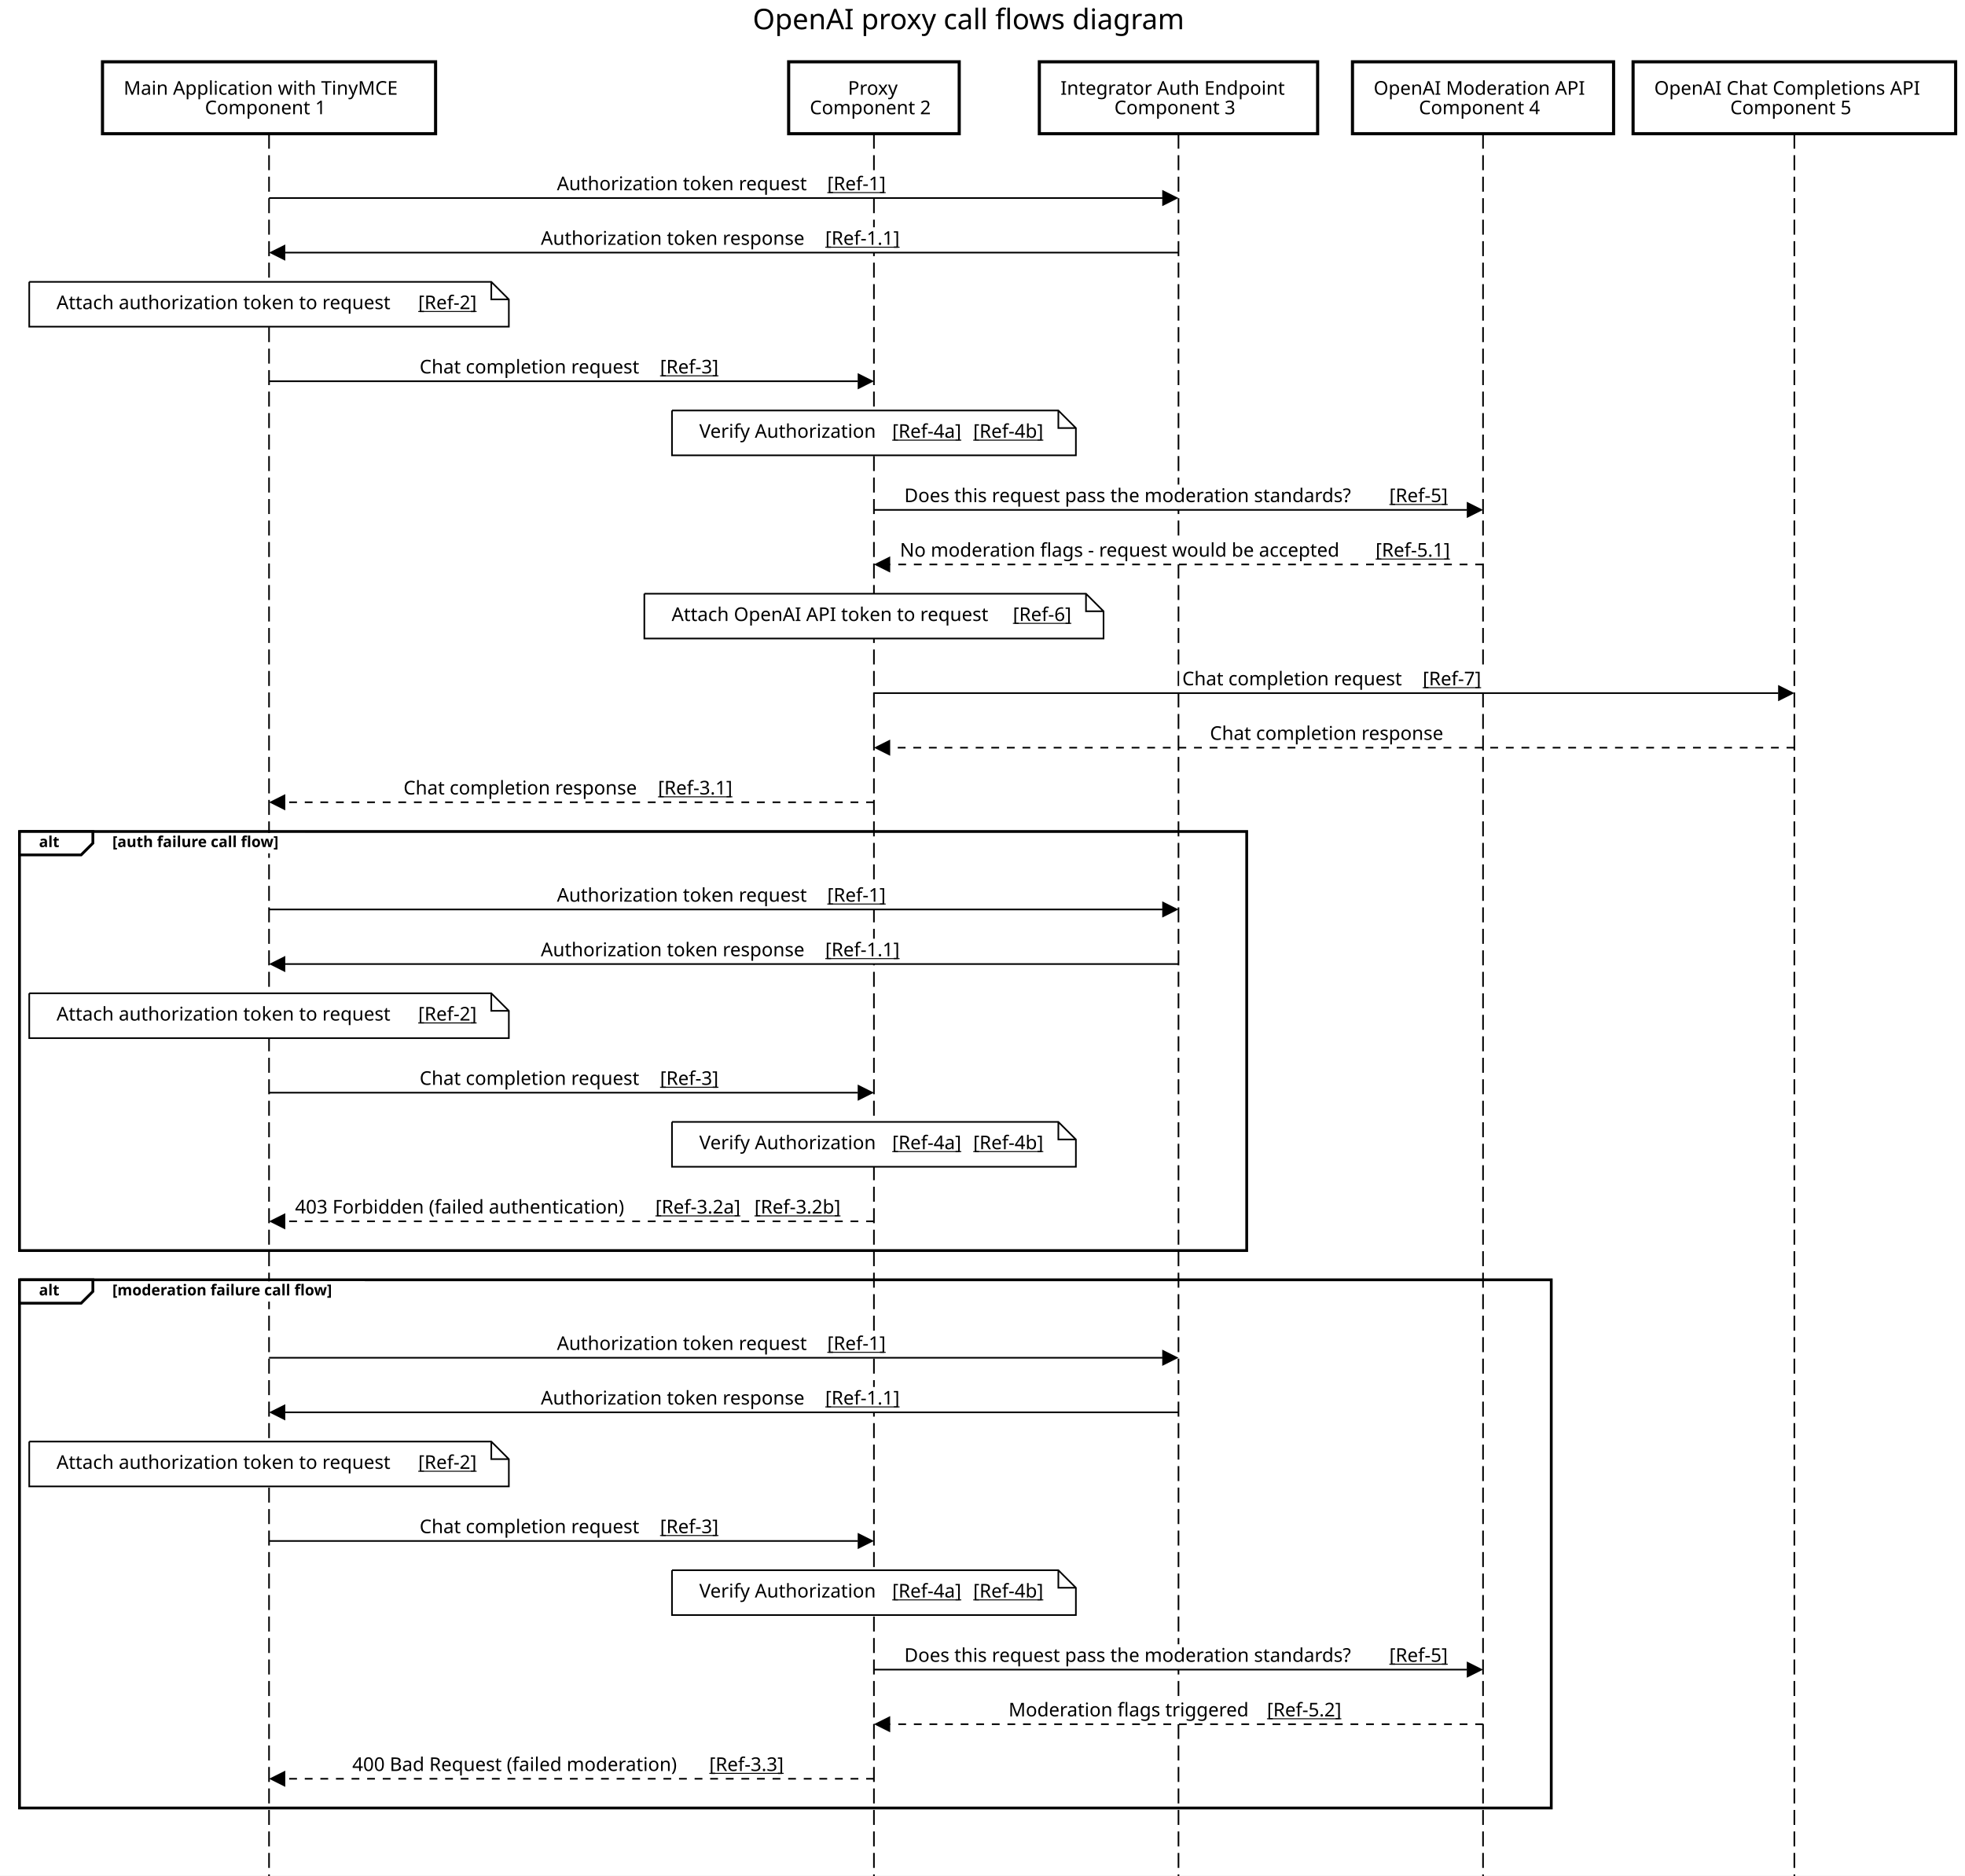
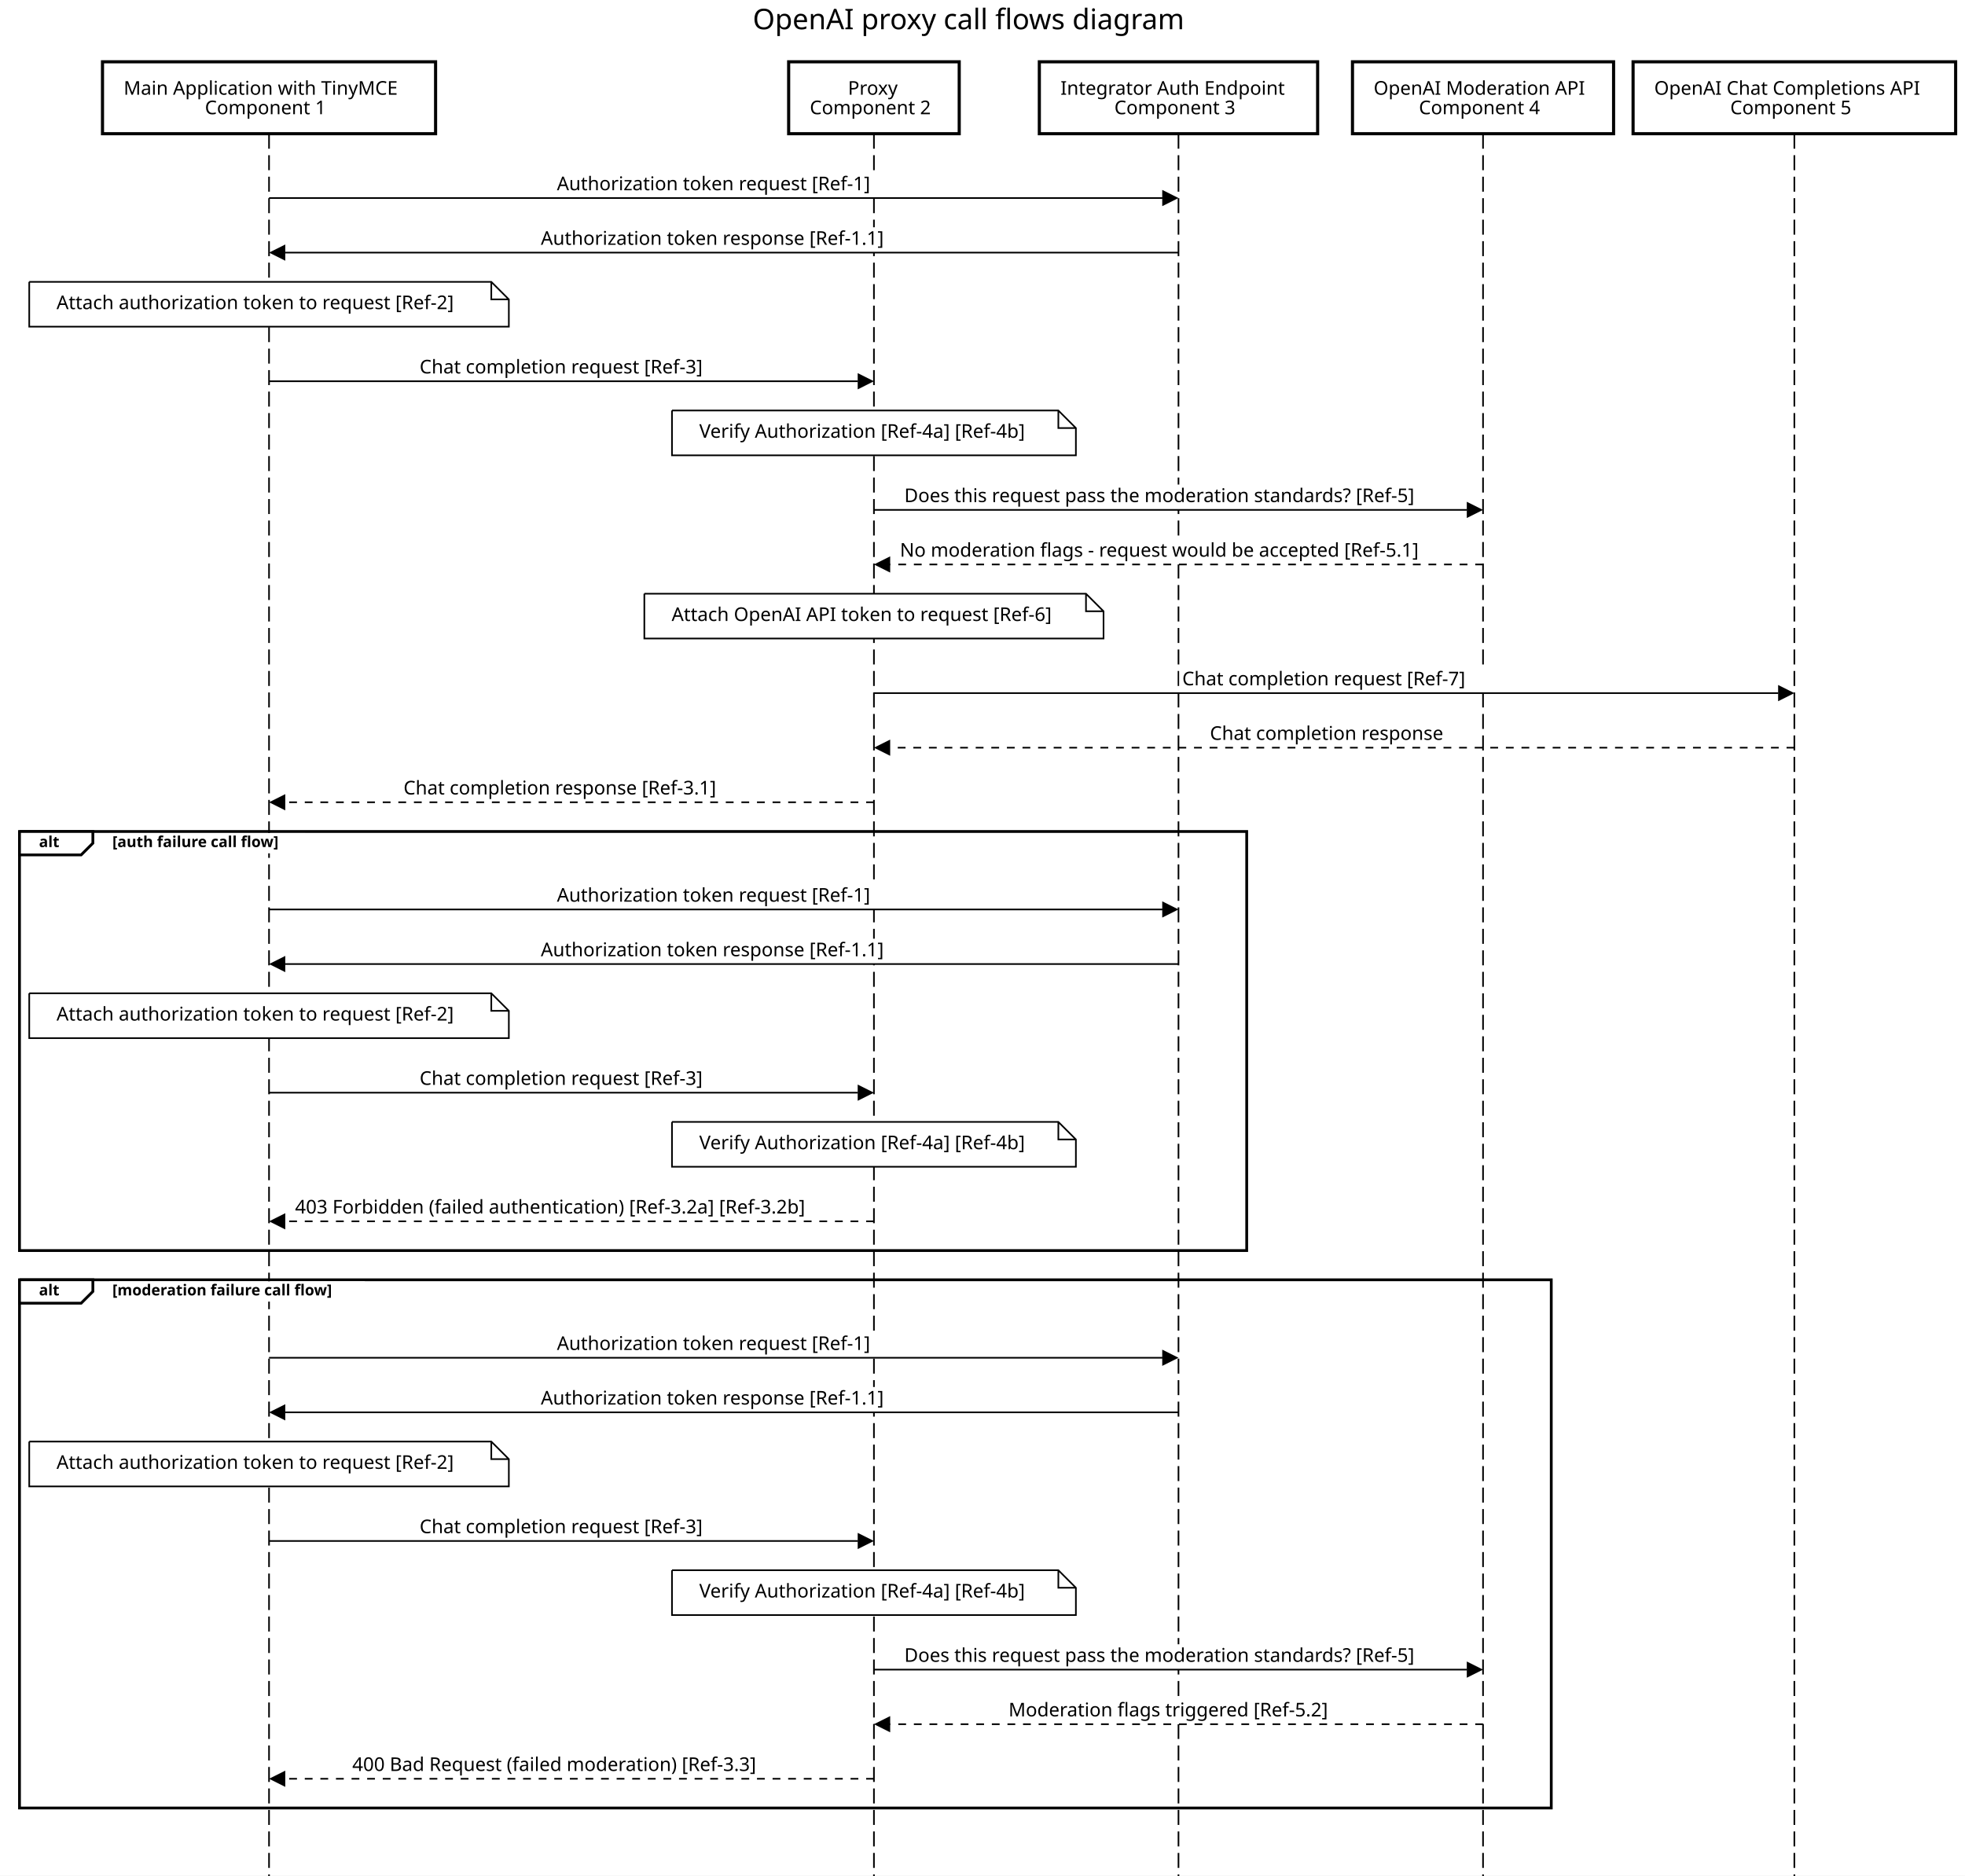
- <svg xmlns="http://www.w3.org/2000/svg" xmlns:xlink="http://www.w3.org/1999/xlink" version="1.1" width="1520" height="1451">
+ <svg xmlns="http://www.w3.org/2000/svg" version="1.1" width="1520" height="1451">
  <defs />
  <g>
-     <g />
-     <g />
-     <g />
-     <g />
-     <g />
-     <g />
-     <g />
-     <g />
-     <g />
-     <g />
-     <g />
-     <g />
-     <g />
-     <g />
-     <g />
-     <g />
-     <g />
-     <g />
-     <g />
-     <g />
-     <g />
-     <g />
-     <g />
-     <g />
-     <g />
-     <g />
-     <g />
-     <g />
-     <g />
-     <g />
-     <g />
-     <g />
    <g />
    <g />
    <g />
    <g />
    <g />
    <g />
    <g />
    <g />
    <g />
    <g />
    <g />
    <g />
    <g />
    <g />
    <g />
    <g />
    <g />
    <g />
    <g />
    <g />
    <g />
    <g />
    <g />
    <g />
    <g />
    <g />
    <g />
    <g />
    <g />
    <g />
    <g />
    <g />
    <g />
    <g />
    <g />
    <g>
      <rect fill="white" stroke="none" x="0" y="0" width="1520" height="1451" />
    </g>
    <g>
      <text fill="black" stroke="none" font-family="sans-serif" font-size="16.5pt" font-style="normal" font-weight="normal" text-decoration="normal" x="582.277" y="22.618" text-anchor="start" dominant-baseline="alphabetic" xml:space="preserve">OpenAI proxy call flows diagram</text>
    </g>
    <g />
    <g>
      <path fill="none" stroke="black" paint-order="fill stroke markers" d=" M 208.111 103.44 L 208.111 1451.471" stroke-miterlimit="10" stroke-width="1.257" stroke-dasharray="11.599,5.026" />
      <path fill="none" stroke="black" paint-order="fill stroke markers" d=" M 676.021 103.44 L 676.021 1451.471" stroke-miterlimit="10" stroke-width="1.257" stroke-dasharray="11.599,5.026" />
      <path fill="none" stroke="black" paint-order="fill stroke markers" d=" M 911.601 103.44 L 911.601 1451.471" stroke-miterlimit="10" stroke-width="1.257" stroke-dasharray="11.599,5.026" />
      <path fill="none" stroke="black" paint-order="fill stroke markers" d=" M 1147.181 103.44 L 1147.181 1451.471" stroke-miterlimit="10" stroke-width="1.257" stroke-dasharray="11.599,5.026" />
      <path fill="none" stroke="black" paint-order="fill stroke markers" d=" M 1388.005 103.44 L 1388.005 1451.471" stroke-miterlimit="10" stroke-width="1.257" stroke-dasharray="11.599,5.026" />
    </g>
    <g>
      <path fill="none" stroke="none" />
      <g>
        <path fill="white" stroke="black" paint-order="fill stroke markers" d=" M 79.284 47.799 L 336.938 47.799 L 336.938 103.44 L 79.284 103.44 L 79.284 47.799 Z" stroke-miterlimit="10" stroke-width="2.413" stroke-dasharray="" />
      </g>
      <g>
        <text fill="black" stroke="none" font-family="sans-serif" font-size="11pt" font-style="normal" font-weight="normal" text-decoration="normal" x="95.645" y="73.282" text-anchor="start" dominant-baseline="alphabetic" xml:space="preserve">Main Application with TinyMCE</text>
        <text fill="black" stroke="none" font-family="sans-serif" font-size="11pt" font-style="normal" font-weight="normal" text-decoration="normal" x="158.503" y="88.361" text-anchor="start" dominant-baseline="alphabetic" xml:space="preserve">Component 1</text>
      </g>
      <path fill="none" stroke="none" />
      <g>
        <path fill="white" stroke="black" paint-order="fill stroke markers" d=" M 610.052 47.799 L 741.99 47.799 L 741.99 103.44 L 610.052 103.44 L 610.052 47.799 Z" stroke-miterlimit="10" stroke-width="2.413" stroke-dasharray="" />
      </g>
      <g>
        <text fill="black" stroke="none" font-family="sans-serif" font-size="11pt" font-style="normal" font-weight="normal" text-decoration="normal" x="655.921" y="73.282" text-anchor="start" dominant-baseline="alphabetic" xml:space="preserve">Proxy</text>
        <text fill="black" stroke="none" font-family="sans-serif" font-size="11pt" font-style="normal" font-weight="normal" text-decoration="normal" x="626.413" y="88.361" text-anchor="start" dominant-baseline="alphabetic" xml:space="preserve">Component 2</text>
      </g>
      <path fill="none" stroke="none" />
      <g>
        <path fill="white" stroke="black" paint-order="fill stroke markers" d=" M 803.966 47.799 L 1019.236 47.799 L 1019.236 103.44 L 803.966 103.44 L 803.966 47.799 Z" stroke-miterlimit="10" stroke-width="2.413" stroke-dasharray="" />
      </g>
      <g>
        <text fill="black" stroke="none" font-family="sans-serif" font-size="11pt" font-style="normal" font-weight="normal" text-decoration="normal" x="820.326" y="73.282" text-anchor="start" dominant-baseline="alphabetic" xml:space="preserve">Integrator Auth Endpoint</text>
        <text fill="black" stroke="none" font-family="sans-serif" font-size="11pt" font-style="normal" font-weight="normal" text-decoration="normal" x="861.993" y="88.361" text-anchor="start" dominant-baseline="alphabetic" xml:space="preserve">Component 3</text>
      </g>
      <path fill="none" stroke="none" />
      <g>
        <path fill="white" stroke="black" paint-order="fill stroke markers" d=" M 1046.196 47.799 L 1248.166 47.799 L 1248.166 103.44 L 1046.196 103.44 L 1046.196 47.799 Z" stroke-miterlimit="10" stroke-width="2.413" stroke-dasharray="" />
      </g>
      <g>
        <text fill="black" stroke="none" font-family="sans-serif" font-size="11pt" font-style="normal" font-weight="normal" text-decoration="normal" x="1062.556" y="73.282" text-anchor="start" dominant-baseline="alphabetic" xml:space="preserve">OpenAI Moderation API</text>
        <text fill="black" stroke="none" font-family="sans-serif" font-size="11pt" font-style="normal" font-weight="normal" text-decoration="normal" x="1097.573" y="88.361" text-anchor="start" dominant-baseline="alphabetic" xml:space="preserve">Component 4</text>
      </g>
      <path fill="none" stroke="none" />
      <g>
        <path fill="white" stroke="black" paint-order="fill stroke markers" d=" M 1263.245 47.799 L 1512.766 47.799 L 1512.766 103.44 L 1263.245 103.44 L 1263.245 47.799 Z" stroke-miterlimit="10" stroke-width="2.413" stroke-dasharray="" />
      </g>
      <g>
        <text fill="black" stroke="none" font-family="sans-serif" font-size="11pt" font-style="normal" font-weight="normal" text-decoration="normal" x="1279.605" y="73.282" text-anchor="start" dominant-baseline="alphabetic" xml:space="preserve">OpenAI Chat Completions API</text>
        <text fill="black" stroke="none" font-family="sans-serif" font-size="11pt" font-style="normal" font-weight="normal" text-decoration="normal" x="1338.397" y="88.361" text-anchor="start" dominant-baseline="alphabetic" xml:space="preserve">Component 5</text>
      </g>
    </g>
    <g>
      <g>
        <g>
          <rect fill="white" stroke="none" x="428.536" y="133.597" width="262.64" height="19.602" />
        </g>
-         <text fill="black" stroke="none" font-family="sans-serif" font-size="11pt" font-style="normal" font-weight="normal" text-decoration="normal" x="430.798" y="147.168" text-anchor="start" dominant-baseline="alphabetic" xml:space="preserve">Authorization token request </text>
-         <a xlink:href="../../example-app/ai-request.js#L7">
-           <text fill="black" stroke="none" font-family="sans-serif" font-size="11pt" font-style="normal" font-weight="normal" text-decoration="underline" x="639.915" y="147.168" text-anchor="start" dominant-baseline="alphabetic" xml:space="preserve">[Ref-1]</text>
-         </a>
+         <text fill="black" stroke="none" font-family="sans-serif" font-size="11pt" font-style="normal" font-weight="normal" text-decoration="normal" x="430.798" y="147.168" text-anchor="start" dominant-baseline="alphabetic" xml:space="preserve">Authorization token request [Ref-1]</text>
      </g>
      <g>
        <path fill="none" stroke="black" paint-order="fill stroke markers" d=" M 208.111 153.199 L 899.186 153.199" stroke-miterlimit="10" stroke-width="1.257" stroke-dasharray="" />
        <g transform="translate(911.601,153.1991) translate(-911.601,-153.1991)">
          <path fill="black" stroke="none" paint-order="stroke fill markers" d=" M 899.035 146.916 L 911.601 153.199 L 899.035 159.482 Z" />
        </g>
      </g>
      <g>
        <g>
          <rect fill="white" stroke="none" x="416.094" y="175.817" width="287.524" height="19.602" />
        </g>
-         <text fill="black" stroke="none" font-family="sans-serif" font-size="11pt" font-style="normal" font-weight="normal" text-decoration="normal" x="418.356" y="189.388" text-anchor="start" dominant-baseline="alphabetic" xml:space="preserve">Authorization token response </text>
-         <a xlink:href="../../example-app/index.js#L56">
-           <text fill="black" stroke="none" font-family="sans-serif" font-size="11pt" font-style="normal" font-weight="normal" text-decoration="underline" x="638.356" y="189.388" text-anchor="start" dominant-baseline="alphabetic" xml:space="preserve">[Ref-1.1]</text>
-         </a>
+         <text fill="black" stroke="none" font-family="sans-serif" font-size="11pt" font-style="normal" font-weight="normal" text-decoration="normal" x="418.356" y="189.388" text-anchor="start" dominant-baseline="alphabetic" xml:space="preserve">Authorization token response [Ref-1.1]</text>
      </g>
      <g>
        <path fill="none" stroke="black" paint-order="fill stroke markers" d=" M 911.601 195.419 L 220.526 195.419" stroke-miterlimit="10" stroke-width="1.257" stroke-dasharray="" />
        <g transform="translate(208.1114,195.4193) translate(-208.1114,-195.4193)">
          <path fill="black" stroke="none" paint-order="stroke fill markers" d=" M 220.677 189.137 L 208.111 195.419 L 220.677 201.702 Z" />
        </g>
      </g>
      <path fill="white" stroke="black" paint-order="fill stroke markers" d=" M 22.618 218.037 L 380.034 218.037 L 393.605 231.608 L 393.605 252.718 L 22.618 252.718 L 22.618 218.037 M 380.034 218.037 L 380.034 231.608 L 393.605 231.608" stroke-miterlimit="10" stroke-width="1.257" stroke-dasharray="" />
      <g>
-         <text fill="black" stroke="none" font-family="sans-serif" font-size="11pt" font-style="normal" font-weight="normal" text-decoration="normal" x="43.728" y="239.147" text-anchor="start" dominant-baseline="alphabetic" xml:space="preserve">Attach authorization token to request </text>
-         <a xlink:href="../../example-app/ai-request.js#L21">
-           <text fill="black" stroke="none" font-family="sans-serif" font-size="11pt" font-style="normal" font-weight="normal" text-decoration="underline" x="323.495" y="239.147" text-anchor="start" dominant-baseline="alphabetic" xml:space="preserve">[Ref-2]</text>
-         </a>
+         <text fill="black" stroke="none" font-family="sans-serif" font-size="11pt" font-style="normal" font-weight="normal" text-decoration="normal" x="43.728" y="239.147" text-anchor="start" dominant-baseline="alphabetic" xml:space="preserve">Attach authorization token to request [Ref-2]</text>
      </g>
      <g>
        <g>
          <rect fill="white" stroke="none" x="322.313" y="275.336" width="239.507" height="19.602" />
        </g>
-         <text fill="black" stroke="none" font-family="sans-serif" font-size="11pt" font-style="normal" font-weight="normal" text-decoration="normal" x="324.575" y="288.907" text-anchor="start" dominant-baseline="alphabetic" xml:space="preserve">Chat completion request </text>
-         <a xlink:href="../../example-app/ai-request.js#L13">
-           <text fill="black" stroke="none" font-family="sans-serif" font-size="11pt" font-style="normal" font-weight="normal" text-decoration="underline" x="510.558" y="288.907" text-anchor="start" dominant-baseline="alphabetic" xml:space="preserve">[Ref-3]</text>
-         </a>
+         <text fill="black" stroke="none" font-family="sans-serif" font-size="11pt" font-style="normal" font-weight="normal" text-decoration="normal" x="324.575" y="288.907" text-anchor="start" dominant-baseline="alphabetic" xml:space="preserve">Chat completion request [Ref-3]</text>
      </g>
      <g>
        <path fill="none" stroke="black" paint-order="fill stroke markers" d=" M 208.111 294.938 L 663.606 294.938" stroke-miterlimit="10" stroke-width="1.257" stroke-dasharray="" />
-         <g transform="translate(676.0211,294.9384) translate(-676.0211,-294.9384)">
+         <g transform="translate(676.0212,294.9384) translate(-676.0212,-294.9384)">
          <path fill="black" stroke="none" paint-order="stroke fill markers" d=" M 663.456 288.656 L 676.021 294.938 L 663.456 301.221 Z" />
        </g>
      </g>
      <path fill="white" stroke="black" paint-order="fill stroke markers" d=" M 519.803 317.556 L 818.669 317.556 L 832.24 331.127 L 832.24 352.237 L 519.803 352.237 L 519.803 317.556 M 818.669 317.556 L 818.669 331.127 L 832.24 331.127" stroke-miterlimit="10" stroke-width="1.257" stroke-dasharray="" />
      <g>
-         <text fill="black" stroke="none" font-family="sans-serif" font-size="11pt" font-style="normal" font-weight="normal" text-decoration="normal" x="540.913" y="338.666" text-anchor="start" dominant-baseline="alphabetic" xml:space="preserve">Verify Authorization </text>
-         <a xlink:href="../../config/authz.rego#L16">
-           <text fill="black" stroke="none" font-family="sans-serif" font-size="11pt" font-style="normal" font-weight="normal" text-decoration="underline" x="690.163" y="338.666" text-anchor="start" dominant-baseline="alphabetic" xml:space="preserve">[Ref-4a]</text>
-         </a>
-         <text fill="black" stroke="none" font-family="sans-serif" font-size="11pt" font-style="normal" font-weight="normal" text-decoration="normal" x="748.146" y="338.666" text-anchor="start" dominant-baseline="alphabetic" xml:space="preserve"> </text>
-         <a xlink:href="../../config/webapp.rego#L16">
-           <text fill="black" stroke="none" font-family="sans-serif" font-size="11pt" font-style="normal" font-weight="normal" text-decoration="underline" x="752.813" y="338.666" text-anchor="start" dominant-baseline="alphabetic" xml:space="preserve">[Ref-4b]</text>
-         </a>
+         <text fill="black" stroke="none" font-family="sans-serif" font-size="11pt" font-style="normal" font-weight="normal" text-decoration="normal" x="540.913" y="338.666" text-anchor="start" dominant-baseline="alphabetic" xml:space="preserve">Verify Authorization [Ref-4a] [Ref-4b]</text>
      </g>
      <g>
        <g>
          <rect fill="white" stroke="none" x="697.256" y="374.855" width="428.69" height="19.602" />
        </g>
-         <text fill="black" stroke="none" font-family="sans-serif" font-size="11pt" font-style="normal" font-weight="normal" text-decoration="normal" x="699.518" y="388.426" text-anchor="start" dominant-baseline="alphabetic" xml:space="preserve">Does this request pass the moderation standards? </text>
-         <a xlink:href="../../config/authz.rego#L20">
-           <text fill="black" stroke="none" font-family="sans-serif" font-size="11pt" font-style="normal" font-weight="normal" text-decoration="underline" x="1074.684" y="388.426" text-anchor="start" dominant-baseline="alphabetic" xml:space="preserve">[Ref-5]</text>
-         </a>
+         <text fill="black" stroke="none" font-family="sans-serif" font-size="11pt" font-style="normal" font-weight="normal" text-decoration="normal" x="699.518" y="388.426" text-anchor="start" dominant-baseline="alphabetic" xml:space="preserve">Does this request pass the moderation standards? [Ref-5]</text>
      </g>
      <g>
        <path fill="none" stroke="black" paint-order="fill stroke markers" d=" M 676.021 394.457 L 1134.766 394.457" stroke-miterlimit="10" stroke-width="1.257" stroke-dasharray="" />
        <g transform="translate(1147.181,394.4575) translate(-1147.181,-394.4575)">
          <path fill="black" stroke="none" paint-order="stroke fill markers" d=" M 1134.615 388.175 L 1147.181 394.457 L 1134.615 400.74 Z" />
        </g>
      </g>
      <g>
        <g>
          <rect fill="white" stroke="none" x="693.864" y="417.075" width="435.474" height="19.602" />
        </g>
-         <text fill="black" stroke="none" font-family="sans-serif" font-size="11pt" font-style="normal" font-weight="normal" text-decoration="normal" x="696.126" y="430.646" text-anchor="start" dominant-baseline="alphabetic" xml:space="preserve">No moderation flags - request would be accepted </text>
-         <a xlink:href="../../config/openai.rego#L97">
-           <text fill="black" stroke="none" font-family="sans-serif" font-size="11pt" font-style="normal" font-weight="normal" text-decoration="underline" x="1064.076" y="430.646" text-anchor="start" dominant-baseline="alphabetic" xml:space="preserve">[Ref-5.1]</text>
-         </a>
+         <text fill="black" stroke="none" font-family="sans-serif" font-size="11pt" font-style="normal" font-weight="normal" text-decoration="normal" x="696.126" y="430.646" text-anchor="start" dominant-baseline="alphabetic" xml:space="preserve">No moderation flags - request would be accepted [Ref-5.1]</text>
      </g>
      <g>
        <path fill="none" stroke="black" paint-order="fill stroke markers" d=" M 1147.181 436.678 L 688.436 436.678" stroke-miterlimit="10" stroke-width="1.257" stroke-dasharray="6.031" />
-         <g transform="translate(676.0211,436.6777) translate(-676.0211,-436.6777)">
+         <g transform="translate(676.0212,436.6777) translate(-676.0212,-436.6777)">
          <path fill="black" stroke="none" paint-order="stroke fill markers" d=" M 688.587 430.395 L 676.021 436.678 L 688.587 442.96 Z" />
        </g>
      </g>
      <path fill="white" stroke="black" paint-order="fill stroke markers" d=" M 498.419 459.296 L 840.052 459.296 L 853.623 472.866 L 853.623 493.977 L 498.419 493.977 L 498.419 459.296 M 840.052 459.296 L 840.052 472.866 L 853.623 472.866" stroke-miterlimit="10" stroke-width="1.257" stroke-dasharray="" />
      <g>
-         <text fill="black" stroke="none" font-family="sans-serif" font-size="11pt" font-style="normal" font-weight="normal" text-decoration="normal" x="519.529" y="480.406" text-anchor="start" dominant-baseline="alphabetic" xml:space="preserve">Attach OpenAI API token to request </text>
-         <a xlink:href="../../config/openai.rego#L16">
-           <text fill="black" stroke="none" font-family="sans-serif" font-size="11pt" font-style="normal" font-weight="normal" text-decoration="underline" x="783.513" y="480.406" text-anchor="start" dominant-baseline="alphabetic" xml:space="preserve">[Ref-6]</text>
-         </a>
+         <text fill="black" stroke="none" font-family="sans-serif" font-size="11pt" font-style="normal" font-weight="normal" text-decoration="normal" x="519.529" y="480.406" text-anchor="start" dominant-baseline="alphabetic" xml:space="preserve">Attach OpenAI API token to request [Ref-6]</text>
      </g>
      <g>
        <g>
          <rect fill="white" stroke="none" x="912.26" y="516.595" width="239.507" height="19.602" />
        </g>
-         <text fill="black" stroke="none" font-family="sans-serif" font-size="11pt" font-style="normal" font-weight="normal" text-decoration="normal" x="914.522" y="530.165" text-anchor="start" dominant-baseline="alphabetic" xml:space="preserve">Chat completion request </text>
-         <a xlink:href="../../config/authz.rego#L25">
-           <text fill="black" stroke="none" font-family="sans-serif" font-size="11pt" font-style="normal" font-weight="normal" text-decoration="underline" x="1100.505" y="530.165" text-anchor="start" dominant-baseline="alphabetic" xml:space="preserve">[Ref-7]</text>
-         </a>
+         <text fill="black" stroke="none" font-family="sans-serif" font-size="11pt" font-style="normal" font-weight="normal" text-decoration="normal" x="914.522" y="530.165" text-anchor="start" dominant-baseline="alphabetic" xml:space="preserve">Chat completion request [Ref-7]</text>
      </g>
      <g>
        <path fill="none" stroke="black" paint-order="fill stroke markers" d=" M 676.021 536.197 L 1375.59 536.197" stroke-miterlimit="10" stroke-width="1.257" stroke-dasharray="" />
        <g transform="translate(1388.005,536.1968) translate(-1388.005,-536.1968)">
          <path fill="black" stroke="none" paint-order="stroke fill markers" d=" M 1375.44 529.914 L 1388.005 536.197 L 1375.44 542.48 Z" />
        </g>
      </g>
      <g>
        <g>
          <rect fill="white" stroke="none" x="933.651" y="558.815" width="196.724" height="19.602" />
        </g>
        <text fill="black" stroke="none" font-family="sans-serif" font-size="11pt" font-style="normal" font-weight="normal" text-decoration="normal" x="935.913" y="572.386" text-anchor="start" dominant-baseline="alphabetic" xml:space="preserve">Chat completion response</text>
      </g>
      <g>
        <path fill="none" stroke="black" paint-order="fill stroke markers" d=" M 1388.005 578.417 L 688.436 578.417" stroke-miterlimit="10" stroke-width="1.257" stroke-dasharray="6.031" />
-         <g transform="translate(676.0211,578.417) translate(-676.0211,-578.417)">
+         <g transform="translate(676.0212,578.417) translate(-676.0212,-578.417)">
          <path fill="black" stroke="none" paint-order="stroke fill markers" d=" M 688.587 572.134 L 676.021 578.417 L 688.587 584.7 Z" />
        </g>
      </g>
      <g>
        <g>
          <rect fill="white" stroke="none" x="309.871" y="601.035" width="264.39" height="19.602" />
        </g>
-         <text fill="black" stroke="none" font-family="sans-serif" font-size="11pt" font-style="normal" font-weight="normal" text-decoration="normal" x="312.133" y="614.606" text-anchor="start" dominant-baseline="alphabetic" xml:space="preserve">Chat completion response </text>
-         <a xlink:href="../../example-app/ai-request.js#L42">
-           <text fill="black" stroke="none" font-family="sans-serif" font-size="11pt" font-style="normal" font-weight="normal" text-decoration="underline" x="509" y="614.606" text-anchor="start" dominant-baseline="alphabetic" xml:space="preserve">[Ref-3.1]</text>
-         </a>
+         <text fill="black" stroke="none" font-family="sans-serif" font-size="11pt" font-style="normal" font-weight="normal" text-decoration="normal" x="312.133" y="614.606" text-anchor="start" dominant-baseline="alphabetic" xml:space="preserve">Chat completion response [Ref-3.1]</text>
      </g>
      <g>
        <path fill="none" stroke="black" paint-order="fill stroke markers" d=" M 676.021 620.637 L 220.526 620.637" stroke-miterlimit="10" stroke-width="1.257" stroke-dasharray="6.031" />
        <g transform="translate(208.1114,620.6372) translate(-208.1114,-620.6372)">
          <path fill="black" stroke="none" paint-order="stroke fill markers" d=" M 220.677 614.354 L 208.111 620.637 L 220.677 626.92 Z" />
        </g>
      </g>
      <g>
        <g>
          <rect fill="white" stroke="none" x="428.536" y="683.968" width="262.64" height="19.602" />
        </g>
-         <text fill="black" stroke="none" font-family="sans-serif" font-size="11pt" font-style="normal" font-weight="normal" text-decoration="normal" x="430.798" y="697.538" text-anchor="start" dominant-baseline="alphabetic" xml:space="preserve">Authorization token request </text>
-         <a xlink:href="../../example-app/ai-request.js#L7">
-           <text fill="black" stroke="none" font-family="sans-serif" font-size="11pt" font-style="normal" font-weight="normal" text-decoration="underline" x="639.915" y="697.538" text-anchor="start" dominant-baseline="alphabetic" xml:space="preserve">[Ref-1]</text>
-         </a>
+         <text fill="black" stroke="none" font-family="sans-serif" font-size="11pt" font-style="normal" font-weight="normal" text-decoration="normal" x="430.798" y="697.538" text-anchor="start" dominant-baseline="alphabetic" xml:space="preserve">Authorization token request [Ref-1]</text>
      </g>
      <g>
        <path fill="none" stroke="black" paint-order="fill stroke markers" d=" M 208.111 703.57 L 899.186 703.57" stroke-miterlimit="10" stroke-width="1.257" stroke-dasharray="" />
        <g transform="translate(911.601,703.5698) translate(-911.601,-703.5698)">
          <path fill="black" stroke="none" paint-order="stroke fill markers" d=" M 899.035 697.287 L 911.601 703.57 L 899.035 709.853 Z" />
        </g>
      </g>
      <g>
        <g>
          <rect fill="white" stroke="none" x="416.094" y="726.188" width="287.524" height="19.602" />
        </g>
-         <text fill="black" stroke="none" font-family="sans-serif" font-size="11pt" font-style="normal" font-weight="normal" text-decoration="normal" x="418.356" y="739.759" text-anchor="start" dominant-baseline="alphabetic" xml:space="preserve">Authorization token response </text>
-         <a xlink:href="../../example-app/index.js#L56">
-           <text fill="black" stroke="none" font-family="sans-serif" font-size="11pt" font-style="normal" font-weight="normal" text-decoration="underline" x="638.356" y="739.759" text-anchor="start" dominant-baseline="alphabetic" xml:space="preserve">[Ref-1.1]</text>
-         </a>
+         <text fill="black" stroke="none" font-family="sans-serif" font-size="11pt" font-style="normal" font-weight="normal" text-decoration="normal" x="418.356" y="739.759" text-anchor="start" dominant-baseline="alphabetic" xml:space="preserve">Authorization token response [Ref-1.1]</text>
      </g>
      <g>
        <path fill="none" stroke="black" paint-order="fill stroke markers" d=" M 911.601 745.79 L 220.526 745.79" stroke-miterlimit="10" stroke-width="1.257" stroke-dasharray="" />
        <g transform="translate(208.1114,745.79) translate(-208.1114,-745.79)">
          <path fill="black" stroke="none" paint-order="stroke fill markers" d=" M 220.677 739.507 L 208.111 745.79 L 220.677 752.073 Z" />
        </g>
      </g>
      <path fill="white" stroke="black" paint-order="fill stroke markers" d=" M 22.618 768.408 L 380.034 768.408 L 393.605 781.979 L 393.605 803.089 L 22.618 803.089 L 22.618 768.408 M 380.034 768.408 L 380.034 781.979 L 393.605 781.979" stroke-miterlimit="10" stroke-width="1.257" stroke-dasharray="" />
      <g>
-         <text fill="black" stroke="none" font-family="sans-serif" font-size="11pt" font-style="normal" font-weight="normal" text-decoration="normal" x="43.728" y="789.518" text-anchor="start" dominant-baseline="alphabetic" xml:space="preserve">Attach authorization token to request </text>
-         <a xlink:href="../../example-app/ai-request.js#L21">
-           <text fill="black" stroke="none" font-family="sans-serif" font-size="11pt" font-style="normal" font-weight="normal" text-decoration="underline" x="323.495" y="789.518" text-anchor="start" dominant-baseline="alphabetic" xml:space="preserve">[Ref-2]</text>
-         </a>
+         <text fill="black" stroke="none" font-family="sans-serif" font-size="11pt" font-style="normal" font-weight="normal" text-decoration="normal" x="43.728" y="789.518" text-anchor="start" dominant-baseline="alphabetic" xml:space="preserve">Attach authorization token to request [Ref-2]</text>
      </g>
      <g>
        <g>
          <rect fill="white" stroke="none" x="322.313" y="825.707" width="239.507" height="19.602" />
        </g>
-         <text fill="black" stroke="none" font-family="sans-serif" font-size="11pt" font-style="normal" font-weight="normal" text-decoration="normal" x="324.575" y="839.278" text-anchor="start" dominant-baseline="alphabetic" xml:space="preserve">Chat completion request </text>
-         <a xlink:href="../../example-app/ai-request.js#L13">
-           <text fill="black" stroke="none" font-family="sans-serif" font-size="11pt" font-style="normal" font-weight="normal" text-decoration="underline" x="510.558" y="839.278" text-anchor="start" dominant-baseline="alphabetic" xml:space="preserve">[Ref-3]</text>
-         </a>
+         <text fill="black" stroke="none" font-family="sans-serif" font-size="11pt" font-style="normal" font-weight="normal" text-decoration="normal" x="324.575" y="839.278" text-anchor="start" dominant-baseline="alphabetic" xml:space="preserve">Chat completion request [Ref-3]</text>
      </g>
      <g>
        <path fill="none" stroke="black" paint-order="fill stroke markers" d=" M 208.111 845.309 L 663.606 845.309" stroke-miterlimit="10" stroke-width="1.257" stroke-dasharray="" />
-         <g transform="translate(676.0211,845.3091) translate(-676.0211,-845.3091)">
+         <g transform="translate(676.0212,845.3091) translate(-676.0212,-845.3091)">
          <path fill="black" stroke="none" paint-order="stroke fill markers" d=" M 663.456 839.026 L 676.021 845.309 L 663.456 851.592 Z" />
        </g>
      </g>
      <path fill="white" stroke="black" paint-order="fill stroke markers" d=" M 519.803 867.927 L 818.669 867.927 L 832.24 881.498 L 832.24 902.608 L 519.803 902.608 L 519.803 867.927 M 818.669 867.927 L 818.669 881.498 L 832.24 881.498" stroke-miterlimit="10" stroke-width="1.257" stroke-dasharray="" />
      <g>
-         <text fill="black" stroke="none" font-family="sans-serif" font-size="11pt" font-style="normal" font-weight="normal" text-decoration="normal" x="540.913" y="889.037" text-anchor="start" dominant-baseline="alphabetic" xml:space="preserve">Verify Authorization </text>
-         <a xlink:href="../../config/authz.rego#L16">
-           <text fill="black" stroke="none" font-family="sans-serif" font-size="11pt" font-style="normal" font-weight="normal" text-decoration="underline" x="690.163" y="889.037" text-anchor="start" dominant-baseline="alphabetic" xml:space="preserve">[Ref-4a]</text>
-         </a>
-         <text fill="black" stroke="none" font-family="sans-serif" font-size="11pt" font-style="normal" font-weight="normal" text-decoration="normal" x="748.146" y="889.037" text-anchor="start" dominant-baseline="alphabetic" xml:space="preserve"> </text>
-         <a xlink:href="../../config/webapp.rego#L16">
-           <text fill="black" stroke="none" font-family="sans-serif" font-size="11pt" font-style="normal" font-weight="normal" text-decoration="underline" x="752.813" y="889.037" text-anchor="start" dominant-baseline="alphabetic" xml:space="preserve">[Ref-4b]</text>
-         </a>
+         <text fill="black" stroke="none" font-family="sans-serif" font-size="11pt" font-style="normal" font-weight="normal" text-decoration="normal" x="540.913" y="889.037" text-anchor="start" dominant-baseline="alphabetic" xml:space="preserve">Verify Authorization [Ref-4a] [Ref-4b]</text>
      </g>
      <g>
        <g>
          <rect fill="white" stroke="none" x="225.954" y="925.226" width="432.224" height="19.602" />
        </g>
-         <text fill="black" stroke="none" font-family="sans-serif" font-size="11pt" font-style="normal" font-weight="normal" text-decoration="normal" x="228.216" y="938.797" text-anchor="start" dominant-baseline="alphabetic" xml:space="preserve">403 Forbidden (failed authentication) </text>
-         <a xlink:href="../../config/webapp.rego#L9">
-           <text fill="black" stroke="none" font-family="sans-serif" font-size="11pt" font-style="normal" font-weight="normal" text-decoration="underline" x="506.95" y="938.797" text-anchor="start" dominant-baseline="alphabetic" xml:space="preserve">[Ref-3.2a]</text>
-         </a>
-         <text fill="black" stroke="none" font-family="sans-serif" font-size="11pt" font-style="normal" font-weight="normal" text-decoration="normal" x="578.933" y="938.797" text-anchor="start" dominant-baseline="alphabetic" xml:space="preserve"> </text>
-         <a xlink:href="../../example-app/ai-request.js#L36">
-           <text fill="black" stroke="none" font-family="sans-serif" font-size="11pt" font-style="normal" font-weight="normal" text-decoration="underline" x="583.6" y="938.797" text-anchor="start" dominant-baseline="alphabetic" xml:space="preserve">[Ref-3.2b]</text>
-         </a>
+         <text fill="black" stroke="none" font-family="sans-serif" font-size="11pt" font-style="normal" font-weight="normal" text-decoration="normal" x="228.216" y="938.797" text-anchor="start" dominant-baseline="alphabetic" xml:space="preserve">403 Forbidden (failed authentication) [Ref-3.2a] [Ref-3.2b]</text>
      </g>
      <g>
        <path fill="none" stroke="black" paint-order="fill stroke markers" d=" M 676.021 944.828 L 220.526 944.828" stroke-miterlimit="10" stroke-width="1.257" stroke-dasharray="6.031" />
        <g transform="translate(208.1114,944.8282) translate(-208.1114,-944.8282)">
          <path fill="black" stroke="none" paint-order="stroke fill markers" d=" M 220.677 938.545 L 208.111 944.828 L 220.677 951.111 Z" />
        </g>
      </g>
      <g>
        <g>
          <rect fill="white" stroke="none" x="428.536" y="1030.776" width="262.64" height="19.602" />
        </g>
-         <text fill="black" stroke="none" font-family="sans-serif" font-size="11pt" font-style="normal" font-weight="normal" text-decoration="normal" x="430.798" y="1044.347" text-anchor="start" dominant-baseline="alphabetic" xml:space="preserve">Authorization token request </text>
-         <a xlink:href="../../example-app/ai-request.js#L7">
-           <text fill="black" stroke="none" font-family="sans-serif" font-size="11pt" font-style="normal" font-weight="normal" text-decoration="underline" x="639.915" y="1044.347" text-anchor="start" dominant-baseline="alphabetic" xml:space="preserve">[Ref-1]</text>
-         </a>
+         <text fill="black" stroke="none" font-family="sans-serif" font-size="11pt" font-style="normal" font-weight="normal" text-decoration="normal" x="430.798" y="1044.347" text-anchor="start" dominant-baseline="alphabetic" xml:space="preserve">Authorization token request [Ref-1]</text>
      </g>
      <g>
        <path fill="none" stroke="black" paint-order="fill stroke markers" d=" M 208.111 1050.379 L 899.186 1050.379" stroke-miterlimit="10" stroke-width="1.257" stroke-dasharray="" />
        <g transform="translate(911.601,1050.379) translate(-911.601,-1050.379)">
          <path fill="black" stroke="none" paint-order="stroke fill markers" d=" M 899.035 1044.096 L 911.601 1050.379 L 899.035 1056.661 Z" />
        </g>
      </g>
      <g>
        <g>
          <rect fill="white" stroke="none" x="416.094" y="1072.997" width="287.524" height="19.602" />
        </g>
-         <text fill="black" stroke="none" font-family="sans-serif" font-size="11pt" font-style="normal" font-weight="normal" text-decoration="normal" x="418.356" y="1086.567" text-anchor="start" dominant-baseline="alphabetic" xml:space="preserve">Authorization token response </text>
-         <a xlink:href="../../example-app/index.js#L56">
-           <text fill="black" stroke="none" font-family="sans-serif" font-size="11pt" font-style="normal" font-weight="normal" text-decoration="underline" x="638.356" y="1086.567" text-anchor="start" dominant-baseline="alphabetic" xml:space="preserve">[Ref-1.1]</text>
-         </a>
+         <text fill="black" stroke="none" font-family="sans-serif" font-size="11pt" font-style="normal" font-weight="normal" text-decoration="normal" x="418.356" y="1086.567" text-anchor="start" dominant-baseline="alphabetic" xml:space="preserve">Authorization token response [Ref-1.1]</text>
      </g>
      <g>
        <path fill="none" stroke="black" paint-order="fill stroke markers" d=" M 911.601 1092.599 L 220.526 1092.599" stroke-miterlimit="10" stroke-width="1.257" stroke-dasharray="" />
        <g transform="translate(208.1114,1092.599) translate(-208.1114,-1092.599)">
          <path fill="black" stroke="none" paint-order="stroke fill markers" d=" M 220.677 1086.316 L 208.111 1092.599 L 220.677 1098.882 Z" />
        </g>
      </g>
      <path fill="white" stroke="black" paint-order="fill stroke markers" d=" M 22.618 1115.217 L 380.034 1115.217 L 393.605 1128.788 L 393.605 1149.898 L 22.618 1149.898 L 22.618 1115.217 M 380.034 1115.217 L 380.034 1128.788 L 393.605 1128.788" stroke-miterlimit="10" stroke-width="1.257" stroke-dasharray="" />
      <g>
-         <text fill="black" stroke="none" font-family="sans-serif" font-size="11pt" font-style="normal" font-weight="normal" text-decoration="normal" x="43.728" y="1136.327" text-anchor="start" dominant-baseline="alphabetic" xml:space="preserve">Attach authorization token to request </text>
-         <a xlink:href="../../example-app/ai-request.js#L21">
-           <text fill="black" stroke="none" font-family="sans-serif" font-size="11pt" font-style="normal" font-weight="normal" text-decoration="underline" x="323.495" y="1136.327" text-anchor="start" dominant-baseline="alphabetic" xml:space="preserve">[Ref-2]</text>
-         </a>
+         <text fill="black" stroke="none" font-family="sans-serif" font-size="11pt" font-style="normal" font-weight="normal" text-decoration="normal" x="43.728" y="1136.327" text-anchor="start" dominant-baseline="alphabetic" xml:space="preserve">Attach authorization token to request [Ref-2]</text>
      </g>
      <g>
        <g>
          <rect fill="white" stroke="none" x="322.313" y="1172.516" width="239.507" height="19.602" />
        </g>
-         <text fill="black" stroke="none" font-family="sans-serif" font-size="11pt" font-style="normal" font-weight="normal" text-decoration="normal" x="324.575" y="1186.087" text-anchor="start" dominant-baseline="alphabetic" xml:space="preserve">Chat completion request </text>
-         <a xlink:href="../../example-app/ai-request.js#L13">
-           <text fill="black" stroke="none" font-family="sans-serif" font-size="11pt" font-style="normal" font-weight="normal" text-decoration="underline" x="510.558" y="1186.087" text-anchor="start" dominant-baseline="alphabetic" xml:space="preserve">[Ref-3]</text>
-         </a>
+         <text fill="black" stroke="none" font-family="sans-serif" font-size="11pt" font-style="normal" font-weight="normal" text-decoration="normal" x="324.575" y="1186.087" text-anchor="start" dominant-baseline="alphabetic" xml:space="preserve">Chat completion request [Ref-3]</text>
      </g>
      <g>
        <path fill="none" stroke="black" paint-order="fill stroke markers" d=" M 208.111 1192.118 L 663.606 1192.118" stroke-miterlimit="10" stroke-width="1.257" stroke-dasharray="" />
-         <g transform="translate(676.0211,1192.118) translate(-676.0211,-1192.118)">
+         <g transform="translate(676.0212,1192.118) translate(-676.0212,-1192.118)">
          <path fill="black" stroke="none" paint-order="stroke fill markers" d=" M 663.456 1185.835 L 676.021 1192.118 L 663.456 1198.401 Z" />
        </g>
      </g>
      <path fill="white" stroke="black" paint-order="fill stroke markers" d=" M 519.803 1214.736 L 818.669 1214.736 L 832.24 1228.307 L 832.24 1249.417 L 519.803 1249.417 L 519.803 1214.736 M 818.669 1214.736 L 818.669 1228.307 L 832.24 1228.307" stroke-miterlimit="10" stroke-width="1.257" stroke-dasharray="" />
      <g>
-         <text fill="black" stroke="none" font-family="sans-serif" font-size="11pt" font-style="normal" font-weight="normal" text-decoration="normal" x="540.913" y="1235.846" text-anchor="start" dominant-baseline="alphabetic" xml:space="preserve">Verify Authorization </text>
-         <a xlink:href="../../config/authz.rego#L16">
-           <text fill="black" stroke="none" font-family="sans-serif" font-size="11pt" font-style="normal" font-weight="normal" text-decoration="underline" x="690.163" y="1235.846" text-anchor="start" dominant-baseline="alphabetic" xml:space="preserve">[Ref-4a]</text>
-         </a>
-         <text fill="black" stroke="none" font-family="sans-serif" font-size="11pt" font-style="normal" font-weight="normal" text-decoration="normal" x="748.146" y="1235.846" text-anchor="start" dominant-baseline="alphabetic" xml:space="preserve"> </text>
-         <a xlink:href="../../config/webapp.rego#L16">
-           <text fill="black" stroke="none" font-family="sans-serif" font-size="11pt" font-style="normal" font-weight="normal" text-decoration="underline" x="752.813" y="1235.846" text-anchor="start" dominant-baseline="alphabetic" xml:space="preserve">[Ref-4b]</text>
-         </a>
+         <text fill="black" stroke="none" font-family="sans-serif" font-size="11pt" font-style="normal" font-weight="normal" text-decoration="normal" x="540.913" y="1235.846" text-anchor="start" dominant-baseline="alphabetic" xml:space="preserve">Verify Authorization [Ref-4a] [Ref-4b]</text>
      </g>
      <g>
        <g>
          <rect fill="white" stroke="none" x="697.256" y="1272.035" width="428.69" height="19.602" />
        </g>
-         <text fill="black" stroke="none" font-family="sans-serif" font-size="11pt" font-style="normal" font-weight="normal" text-decoration="normal" x="699.518" y="1285.606" text-anchor="start" dominant-baseline="alphabetic" xml:space="preserve">Does this request pass the moderation standards? </text>
-         <a xlink:href="../../config/authz.rego#L20">
-           <text fill="black" stroke="none" font-family="sans-serif" font-size="11pt" font-style="normal" font-weight="normal" text-decoration="underline" x="1074.684" y="1285.606" text-anchor="start" dominant-baseline="alphabetic" xml:space="preserve">[Ref-5]</text>
-         </a>
+         <text fill="black" stroke="none" font-family="sans-serif" font-size="11pt" font-style="normal" font-weight="normal" text-decoration="normal" x="699.518" y="1285.606" text-anchor="start" dominant-baseline="alphabetic" xml:space="preserve">Does this request pass the moderation standards? [Ref-5]</text>
      </g>
      <g>
        <path fill="none" stroke="black" paint-order="fill stroke markers" d=" M 676.021 1291.637 L 1134.766 1291.637" stroke-miterlimit="10" stroke-width="1.257" stroke-dasharray="" />
        <g transform="translate(1147.181,1291.637) translate(-1147.181,-1291.637)">
          <path fill="black" stroke="none" paint-order="stroke fill markers" d=" M 1134.615 1285.354 L 1147.181 1291.637 L 1134.615 1297.92 Z" />
        </g>
      </g>
      <g>
        <g>
          <rect fill="white" stroke="none" x="777.881" y="1314.255" width="267.44" height="19.602" />
        </g>
-         <text fill="black" stroke="none" font-family="sans-serif" font-size="11pt" font-style="normal" font-weight="normal" text-decoration="normal" x="780.143" y="1327.826" text-anchor="start" dominant-baseline="alphabetic" xml:space="preserve">Moderation flags triggered </text>
-         <a xlink:href="../../config/openai.rego#L97">
-           <text fill="black" stroke="none" font-family="sans-serif" font-size="11pt" font-style="normal" font-weight="normal" text-decoration="underline" x="980.059" y="1327.826" text-anchor="start" dominant-baseline="alphabetic" xml:space="preserve">[Ref-5.2]</text>
-         </a>
+         <text fill="black" stroke="none" font-family="sans-serif" font-size="11pt" font-style="normal" font-weight="normal" text-decoration="normal" x="780.143" y="1327.826" text-anchor="start" dominant-baseline="alphabetic" xml:space="preserve">Moderation flags triggered [Ref-5.2]</text>
      </g>
      <g>
        <path fill="none" stroke="black" paint-order="fill stroke markers" d=" M 1147.181 1333.857 L 688.436 1333.857" stroke-miterlimit="10" stroke-width="1.257" stroke-dasharray="6.031" />
-         <g transform="translate(676.0211,1333.857) translate(-676.0211,-1333.857)">
+         <g transform="translate(676.0212,1333.857) translate(-676.0212,-1333.857)">
          <path fill="black" stroke="none" paint-order="stroke fill markers" d=" M 688.587 1327.575 L 676.021 1333.857 L 688.587 1340.14 Z" />
        </g>
      </g>
      <g>
        <g>
          <rect fill="white" stroke="none" x="270.213" y="1356.475" width="343.707" height="19.602" />
        </g>
-         <text fill="black" stroke="none" font-family="sans-serif" font-size="11pt" font-style="normal" font-weight="normal" text-decoration="normal" x="272.475" y="1370.046" text-anchor="start" dominant-baseline="alphabetic" xml:space="preserve">400 Bad Request (failed moderation) </text>
-         <a xlink:href="../../example-app/ai-request.js#L36">
-           <text fill="black" stroke="none" font-family="sans-serif" font-size="11pt" font-style="normal" font-weight="normal" text-decoration="underline" x="548.658" y="1370.046" text-anchor="start" dominant-baseline="alphabetic" xml:space="preserve">[Ref-3.3]</text>
-         </a>
+         <text fill="black" stroke="none" font-family="sans-serif" font-size="11pt" font-style="normal" font-weight="normal" text-decoration="normal" x="272.475" y="1370.046" text-anchor="start" dominant-baseline="alphabetic" xml:space="preserve">400 Bad Request (failed moderation) [Ref-3.3]</text>
      </g>
      <g>
        <path fill="none" stroke="black" paint-order="fill stroke markers" d=" M 676.021 1376.078 L 220.526 1376.078" stroke-miterlimit="10" stroke-width="1.257" stroke-dasharray="6.031" />
        <g transform="translate(208.1114,1376.078) translate(-208.1114,-1376.078)">
          <path fill="black" stroke="none" paint-order="stroke fill markers" d=" M 220.677 1369.795 L 208.111 1376.078 L 220.677 1382.36 Z" />
        </g>
      </g>
      <g>
        <g />
        <path fill="none" stroke="black" paint-order="fill stroke markers" d=" M 15.079 643.255 L 964.376 643.255 L 964.376 967.446 L 15.079 967.446 L 15.079 643.255 Z" stroke-miterlimit="10" stroke-width="2.154" stroke-dasharray="" />
        <path fill="white" stroke="black" paint-order="fill stroke markers" d=" M 15.079 643.255 L 15.079 661.35 L 62.786 661.35 L 71.833 652.302 L 71.833 643.255 L 15.079 643.255" stroke-miterlimit="10" stroke-width="2.154" stroke-dasharray="" />
        <text fill="black" stroke="none" font-family="sans-serif" font-size="8.8pt" font-style="normal" font-weight="bold" text-decoration="normal" x="30.157" y="655.318" text-anchor="start" dominant-baseline="alphabetic" xml:space="preserve">alt</text>
        <g>
          <rect fill="white" stroke="none" x="84.65" y="644.461" width="151.39" height="15.682" />
        </g>
        <text fill="black" stroke="none" font-family="sans-serif" font-size="8.8pt" font-style="normal" font-weight="bold" text-decoration="normal" x="86.912" y="655.318" text-anchor="start" dominant-baseline="alphabetic" xml:space="preserve">[auth failure call flow]</text>
      </g>
      <g>
        <g />
        <path fill="none" stroke="black" paint-order="fill stroke markers" d=" M 15.079 990.064 L 1199.956 990.064 L 1199.956 1398.695 L 15.079 1398.695 L 15.079 990.064 Z" stroke-miterlimit="10" stroke-width="2.154" stroke-dasharray="" />
        <path fill="white" stroke="black" paint-order="fill stroke markers" d=" M 15.079 990.064 L 15.079 1008.158 L 62.786 1008.158 L 71.833 999.111 L 71.833 990.064 L 15.079 990.064" stroke-miterlimit="10" stroke-width="2.154" stroke-dasharray="" />
        <text fill="black" stroke="none" font-family="sans-serif" font-size="8.8pt" font-style="normal" font-weight="bold" text-decoration="normal" x="30.157" y="1002.127" text-anchor="start" dominant-baseline="alphabetic" xml:space="preserve">alt</text>
        <g>
          <rect fill="white" stroke="none" x="84.65" y="991.27" width="197.574" height="15.682" />
        </g>
        <text fill="black" stroke="none" font-family="sans-serif" font-size="8.8pt" font-style="normal" font-weight="bold" text-decoration="normal" x="86.912" y="1002.127" text-anchor="start" dominant-baseline="alphabetic" xml:space="preserve">[moderation failure call flow]</text>
      </g>
    </g>
  </g>
</svg>
